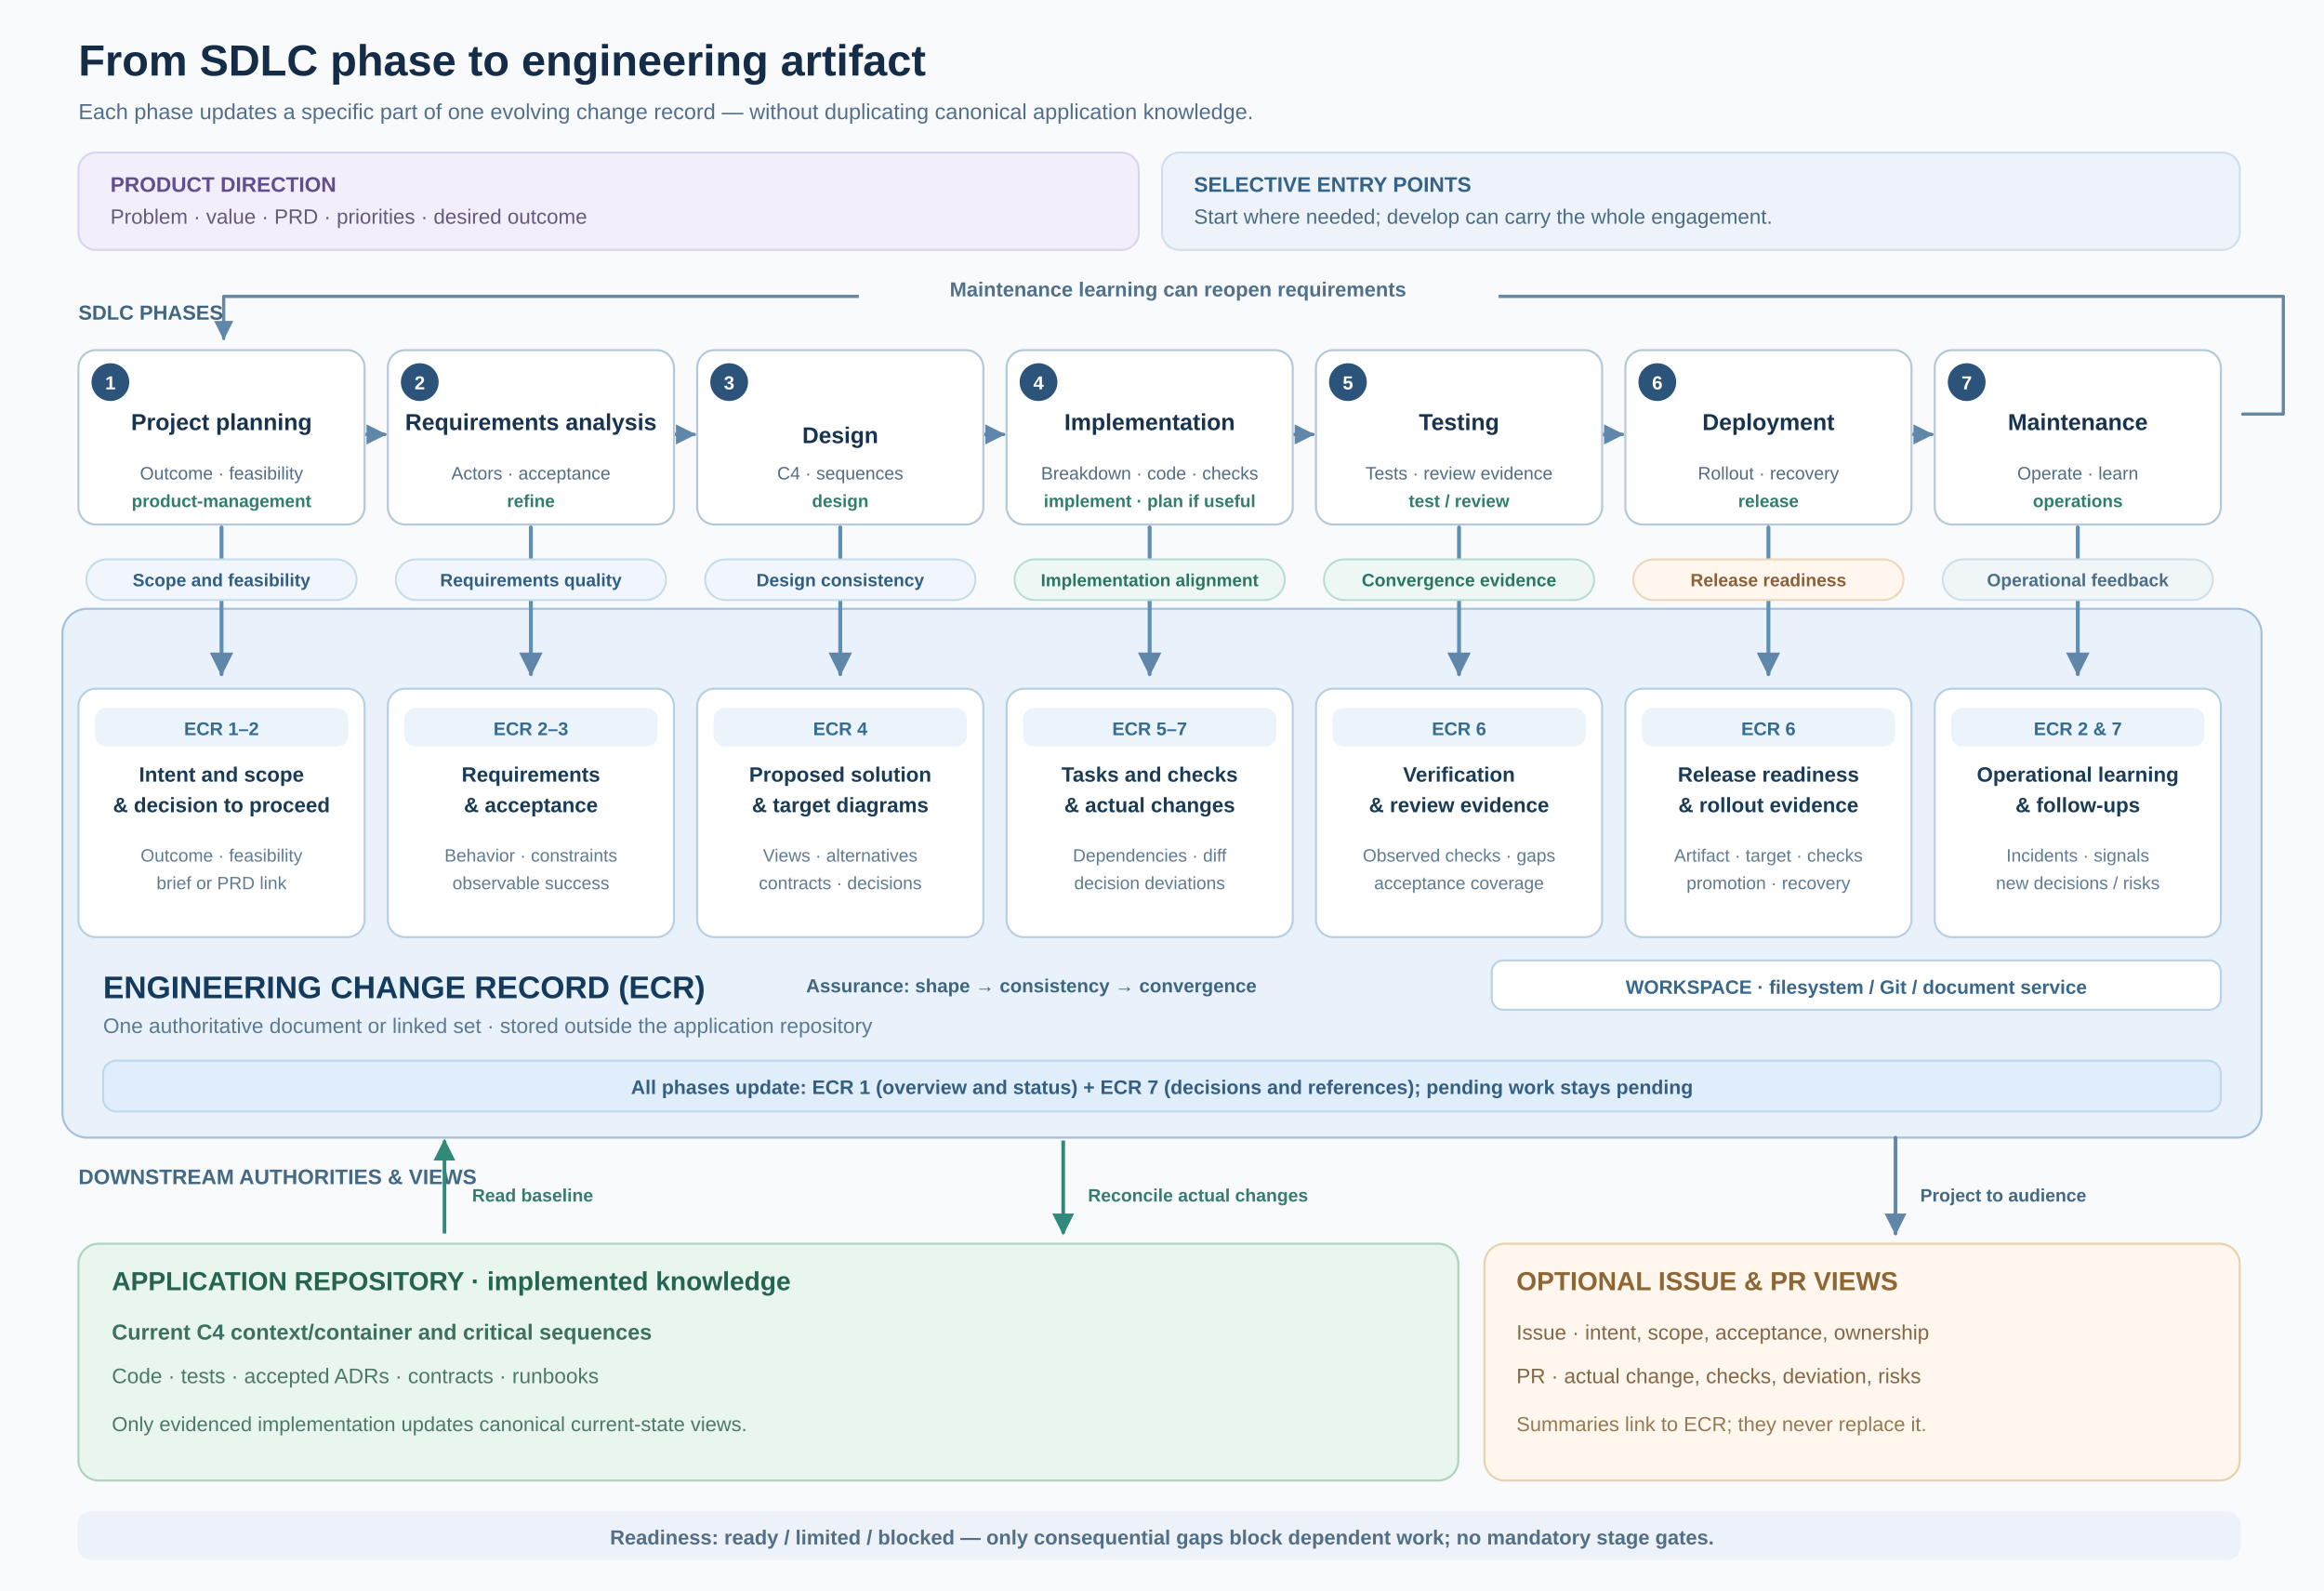
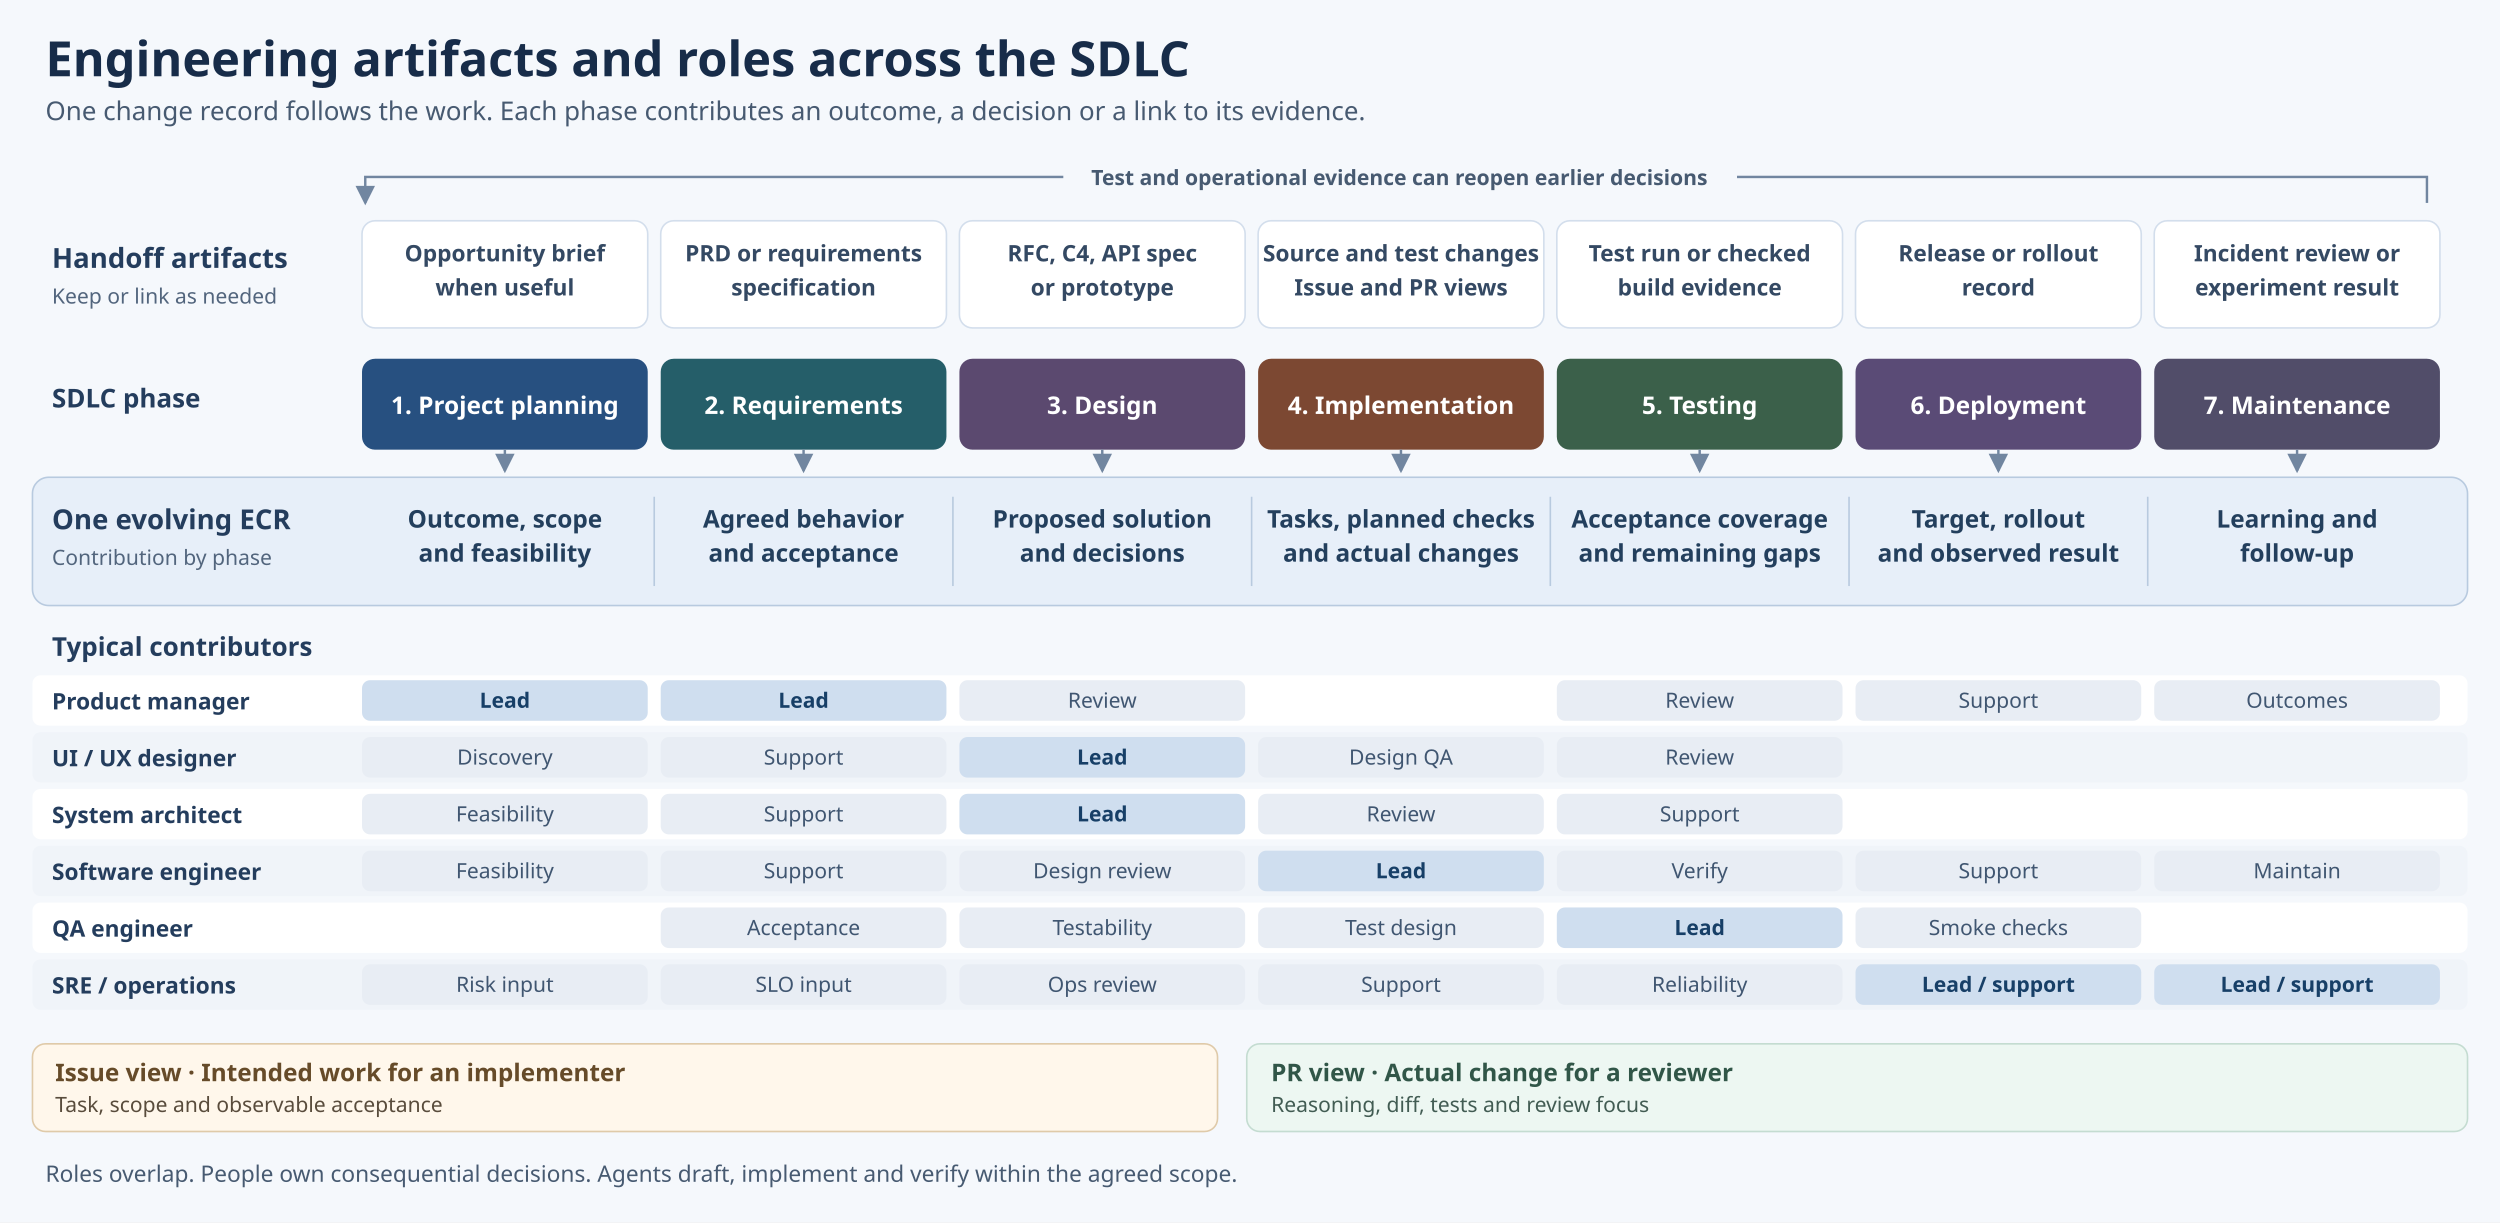
- <svg xmlns="http://www.w3.org/2000/svg" width="1600" height="1095" viewBox="0 0 1600 1095" role="img" aria-labelledby="title description">
+ <svg xmlns="http://www.w3.org/2000/svg" width="1540" height="753" viewBox="0 0 1540 753" role="img" aria-labelledby="title desc" font-family="system-ui, sans-serif">
+   <rect x="0" y="0" width="1540" height="753" rx="0" fill="#f5f8fc" stroke="none" />
+   <text x="28" y="47" font-size="30" fill="#172c49" font-weight="700" text-anchor="start">Engineering artifacts and roles across the SDLC</text>
+   <text x="28" y="74" font-size="16" fill="#475a71" font-weight="400" text-anchor="start">One change record follows the work. Each phase contributes an outcome, a decision or a link to its evidence.</text>
  <defs>
-     <marker id="arrow" viewBox="0 0 8 8" refX="6.5" refY="4" markerWidth="8" markerHeight="8" orient="auto">
-       <path d="M1 1 L7 4 L1 7 Z" fill="#6086a9" />
-     </marker>
-     <marker id="greenArrow" viewBox="0 0 8 8" refX="6.5" refY="4" markerWidth="8" markerHeight="8" orient="auto">
-       <path d="M1 1 L7 4 L1 7 Z" fill="#318a79" />
+     <marker id="arrow" markerWidth="8" markerHeight="8" refX="7" refY="4" orient="auto">
+       <path d="M0 0L8 4L0 8Z" fill="#7186a0" />
    </marker>
  </defs>
-   <rect width="1600" height="1095" fill="#f8fafc" />
-   <g font-family="Arial, Helvetica, sans-serif">
-     <text x="54" y="52" font-size="30" fill="#142c47" font-weight="700">From SDLC phase to engineering artifact</text>
-     <text x="54" y="82" font-size="15" fill="#536e8b">Each phase updates a specific part of one evolving change record — without duplicating canonical application knowledge.</text>
-     <rect x="54" y="105" width="730" height="67" rx="12" fill="#f2eefb" stroke="#dcd4ee" stroke-width="1.4" />
-     <text x="76" y="132" font-size="14.5" fill="#614d90" font-weight="700">PRODUCT DIRECTION</text>
-     <text x="76" y="154" font-size="14.3" fill="#655a7b">Problem · value · PRD · priorities · desired outcome</text>
-     <rect x="800" y="105" width="742" height="67" rx="12" fill="#edf3f9" stroke="#d1dfec" stroke-width="1.4" />
-     <text x="822" y="132" font-size="14.5" fill="#34638a" font-weight="700">SELECTIVE ENTRY POINTS</text>
-     <text x="822" y="154" font-size="14.3" fill="#4b6c85">Start where needed; develop can carry the whole engagement.</text>
-     <path d="M1544 285 H1572 V204 H154 V233" fill="none" stroke="#6687a5" stroke-width="2.2" stroke-linecap="round" stroke-linejoin="round" marker-end="url(#arrow)" />
-     <rect x="592" y="184" width="439" height="29" rx="5" fill="#f8fafc" stroke="#f8fafc" stroke-width="1.4" />
-     <text x="811" y="204" font-size="14" fill="#51708a" font-weight="700" text-anchor="middle">Maintenance learning can reopen requirements</text>
-     <text x="54" y="220" font-size="14" fill="#406580" font-weight="700">SDLC PHASES</text>
-     <path d="M251 299 H265" fill="none" stroke="#6086a9" stroke-width="2.3" stroke-linecap="round" stroke-linejoin="round" marker-end="url(#arrow)" />
-     <rect x="54" y="241" width="197" height="120" rx="12" fill="#ffffff" stroke="#b5c7d9" stroke-width="1.4" />
-     <circle cx="76" cy="263" r="13" fill="#2c537a" />
-     <text x="76" y="268" font-size="13" fill="#fff" font-weight="700" text-anchor="middle">1</text>
-     <text x="152.5" y="296" font-size="15.9" fill="#18334f" font-weight="700" text-anchor="middle">Project planning</text>
-     <text x="152.5" y="330" font-size="12.4" fill="#516d85" text-anchor="middle">Outcome · feasibility</text>
-     <text x="152.5" y="349" font-size="12.1" fill="#317e70" font-weight="700" text-anchor="middle">product-management</text>
-     <path d="M464 299 H478" fill="none" stroke="#6086a9" stroke-width="2.3" stroke-linecap="round" stroke-linejoin="round" marker-end="url(#arrow)" />
-     <rect x="267" y="241" width="197" height="120" rx="12" fill="#ffffff" stroke="#b5c7d9" stroke-width="1.4" />
-     <circle cx="289" cy="263" r="13" fill="#2c537a" />
-     <text x="289" y="268" font-size="13" fill="#fff" font-weight="700" text-anchor="middle">2</text>
-     <text x="365.5" y="296" font-size="15.9" fill="#18334f" font-weight="700" text-anchor="middle">Requirements analysis</text>
-     <text x="365.5" y="330" font-size="12.4" fill="#516d85" text-anchor="middle">Actors · acceptance</text>
-     <text x="365.5" y="349" font-size="12.1" fill="#317e70" font-weight="700" text-anchor="middle">refine</text>
-     <path d="M677 299 H691" fill="none" stroke="#6086a9" stroke-width="2.3" stroke-linecap="round" stroke-linejoin="round" marker-end="url(#arrow)" />
-     <rect x="480" y="241" width="197" height="120" rx="12" fill="#ffffff" stroke="#b5c7d9" stroke-width="1.4" />
-     <circle cx="502" cy="263" r="13" fill="#2c537a" />
-     <text x="502" y="268" font-size="13" fill="#fff" font-weight="700" text-anchor="middle">3</text>
-     <text x="578.5" y="286" font-size="15.7" fill="#18334f" font-weight="700" text-anchor="middle" />
-     <text x="578.5" y="305" font-size="15.7" fill="#18334f" font-weight="700" text-anchor="middle">Design</text>
-     <text x="578.5" y="330" font-size="12.4" fill="#516d85" text-anchor="middle">C4 · sequences</text>
-     <text x="578.5" y="349" font-size="12.1" fill="#317e70" font-weight="700" text-anchor="middle">design</text>
-     <path d="M890 299 H904" fill="none" stroke="#6086a9" stroke-width="2.3" stroke-linecap="round" stroke-linejoin="round" marker-end="url(#arrow)" />
-     <rect x="693" y="241" width="197" height="120" rx="12" fill="#ffffff" stroke="#b5c7d9" stroke-width="1.4" />
-     <circle cx="715" cy="263" r="13" fill="#2c537a" />
-     <text x="715" y="268" font-size="13" fill="#fff" font-weight="700" text-anchor="middle">4</text>
-     <text x="791.5" y="296" font-size="15.9" fill="#18334f" font-weight="700" text-anchor="middle">Implementation</text>
-     <text x="791.5" y="330" font-size="12.4" fill="#516d85" text-anchor="middle">Breakdown · code · checks</text>
-     <text x="791.5" y="349" font-size="12.1" fill="#317e70" font-weight="700" text-anchor="middle">implement · plan if useful</text>
-     <path d="M1103 299 H1117" fill="none" stroke="#6086a9" stroke-width="2.3" stroke-linecap="round" stroke-linejoin="round" marker-end="url(#arrow)" />
-     <rect x="906" y="241" width="197" height="120" rx="12" fill="#ffffff" stroke="#b5c7d9" stroke-width="1.4" />
-     <circle cx="928" cy="263" r="13" fill="#2c537a" />
-     <text x="928" y="268" font-size="13" fill="#fff" font-weight="700" text-anchor="middle">5</text>
-     <text x="1004.5" y="296" font-size="15.9" fill="#18334f" font-weight="700" text-anchor="middle">Testing</text>
-     <text x="1004.5" y="330" font-size="12.4" fill="#516d85" text-anchor="middle">Tests · review evidence</text>
-     <text x="1004.5" y="349" font-size="12.1" fill="#317e70" font-weight="700" text-anchor="middle">test / review</text>
-     <path d="M1316 299 H1330" fill="none" stroke="#6086a9" stroke-width="2.3" stroke-linecap="round" stroke-linejoin="round" marker-end="url(#arrow)" />
-     <rect x="1119" y="241" width="197" height="120" rx="12" fill="#ffffff" stroke="#b5c7d9" stroke-width="1.4" />
-     <circle cx="1141" cy="263" r="13" fill="#2c537a" />
-     <text x="1141" y="268" font-size="13" fill="#fff" font-weight="700" text-anchor="middle">6</text>
-     <text x="1217.5" y="296" font-size="15.9" fill="#18334f" font-weight="700" text-anchor="middle">Deployment</text>
-     <text x="1217.5" y="330" font-size="12.4" fill="#516d85" text-anchor="middle">Rollout · recovery</text>
-     <text x="1217.5" y="349" font-size="12.1" fill="#317e70" font-weight="700" text-anchor="middle">release</text>
-     <rect x="1332" y="241" width="197" height="120" rx="12" fill="#ffffff" stroke="#b5c7d9" stroke-width="1.4" />
-     <circle cx="1354" cy="263" r="13" fill="#2c537a" />
-     <text x="1354" y="268" font-size="13" fill="#fff" font-weight="700" text-anchor="middle">7</text>
-     <text x="1430.5" y="296" font-size="15.9" fill="#18334f" font-weight="700" text-anchor="middle">Maintenance</text>
-     <text x="1430.5" y="330" font-size="12.4" fill="#516d85" text-anchor="middle">Operate · learn</text>
-     <text x="1430.5" y="349" font-size="12.1" fill="#317e70" font-weight="700" text-anchor="middle">operations</text>
-     <rect x="43" y="419" width="1514" height="364" rx="17" fill="#e9f2fb" stroke="#a4bfdc" stroke-width="1.4" />
-     <path d="M152.5 363 V464" fill="none" stroke="#5e90b5" stroke-width="2.7" stroke-linecap="round" stroke-linejoin="round" marker-end="url(#arrow)" />
-     <rect x="59.5" y="385" width="186" height="28" rx="14" fill="#f0f6fb" stroke="#c5dbea" stroke-width="1.3" />
-     <text x="152.5" y="403.5" font-size="12.3" fill="#315e83" font-weight="700" text-anchor="middle">Scope and feasibility</text>
-     <rect x="54" y="474" width="197" height="171" rx="12" fill="#ffffff" stroke="#b8cee2" stroke-width="1.4" />
-     <rect x="66" y="488" width="173" height="25" rx="7" fill="#ebf3fb" stroke="#ebf3fb" stroke-width="1.4" />
-     <text x="152.5" y="506" font-size="12.7" fill="#366b92" font-weight="700" text-anchor="middle">ECR 1–2</text>
-     <text x="152.5" y="538" font-size="14.3" fill="#183b58" font-weight="700" text-anchor="middle">Intent and scope</text>
-     <text x="152.5" y="559" font-size="14.3" fill="#183b58" font-weight="700" text-anchor="middle">&amp; decision to proceed</text>
-     <text x="152.5" y="593" font-size="12.3" fill="#607b91" text-anchor="middle">Outcome · feasibility</text>
-     <text x="152.5" y="612" font-size="12.3" fill="#607b91" text-anchor="middle">brief or PRD link</text>
-     <path d="M365.5 363 V464" fill="none" stroke="#5e90b5" stroke-width="2.7" stroke-linecap="round" stroke-linejoin="round" marker-end="url(#arrow)" />
-     <rect x="272.5" y="385" width="186" height="28" rx="14" fill="#f0f6fb" stroke="#c5dbea" stroke-width="1.3" />
-     <text x="365.5" y="403.5" font-size="12.3" fill="#315e83" font-weight="700" text-anchor="middle">Requirements quality</text>
-     <rect x="267" y="474" width="197" height="171" rx="12" fill="#ffffff" stroke="#b8cee2" stroke-width="1.4" />
-     <rect x="279" y="488" width="173" height="25" rx="7" fill="#ebf3fb" stroke="#ebf3fb" stroke-width="1.4" />
-     <text x="365.5" y="506" font-size="12.7" fill="#366b92" font-weight="700" text-anchor="middle">ECR 2–3</text>
-     <text x="365.5" y="538" font-size="14.3" fill="#183b58" font-weight="700" text-anchor="middle">Requirements</text>
-     <text x="365.5" y="559" font-size="14.3" fill="#183b58" font-weight="700" text-anchor="middle">&amp; acceptance</text>
-     <text x="365.5" y="593" font-size="12.3" fill="#607b91" text-anchor="middle">Behavior · constraints</text>
-     <text x="365.5" y="612" font-size="12.3" fill="#607b91" text-anchor="middle">observable success</text>
-     <path d="M578.5 363 V464" fill="none" stroke="#5e90b5" stroke-width="2.7" stroke-linecap="round" stroke-linejoin="round" marker-end="url(#arrow)" />
-     <rect x="485.5" y="385" width="186" height="28" rx="14" fill="#f0f6fb" stroke="#c5dbea" stroke-width="1.3" />
-     <text x="578.5" y="403.5" font-size="12.3" fill="#315e83" font-weight="700" text-anchor="middle">Design consistency</text>
-     <rect x="480" y="474" width="197" height="171" rx="12" fill="#ffffff" stroke="#b8cee2" stroke-width="1.4" />
-     <rect x="492" y="488" width="173" height="25" rx="7" fill="#ebf3fb" stroke="#ebf3fb" stroke-width="1.4" />
-     <text x="578.5" y="506" font-size="12.7" fill="#366b92" font-weight="700" text-anchor="middle">ECR 4</text>
-     <text x="578.5" y="538" font-size="14.3" fill="#183b58" font-weight="700" text-anchor="middle">Proposed solution</text>
-     <text x="578.5" y="559" font-size="14.3" fill="#183b58" font-weight="700" text-anchor="middle">&amp; target diagrams</text>
-     <text x="578.5" y="593" font-size="12.3" fill="#607b91" text-anchor="middle">Views · alternatives</text>
-     <text x="578.5" y="612" font-size="12.3" fill="#607b91" text-anchor="middle">contracts · decisions</text>
-     <path d="M791.5 363 V464" fill="none" stroke="#5e90b5" stroke-width="2.7" stroke-linecap="round" stroke-linejoin="round" marker-end="url(#arrow)" />
-     <rect x="698.5" y="385" width="186" height="28" rx="14" fill="#edf8f4" stroke="#b8dbcf" stroke-width="1.3" />
-     <text x="791.5" y="403.5" font-size="12.1" fill="#2c7564" font-weight="700" text-anchor="middle">Implementation alignment</text>
-     <rect x="693" y="474" width="197" height="171" rx="12" fill="#ffffff" stroke="#b8cee2" stroke-width="1.4" />
-     <rect x="705" y="488" width="173" height="25" rx="7" fill="#ebf3fb" stroke="#ebf3fb" stroke-width="1.4" />
-     <text x="791.5" y="506" font-size="12.7" fill="#366b92" font-weight="700" text-anchor="middle">ECR 5–7</text>
-     <text x="791.5" y="538" font-size="14.3" fill="#183b58" font-weight="700" text-anchor="middle">Tasks and checks</text>
-     <text x="791.5" y="559" font-size="14.3" fill="#183b58" font-weight="700" text-anchor="middle">&amp; actual changes</text>
-     <text x="791.5" y="593" font-size="12.3" fill="#607b91" text-anchor="middle">Dependencies · diff</text>
-     <text x="791.5" y="612" font-size="12.3" fill="#607b91" text-anchor="middle">decision deviations</text>
-     <path d="M1004.5 363 V464" fill="none" stroke="#5e90b5" stroke-width="2.7" stroke-linecap="round" stroke-linejoin="round" marker-end="url(#arrow)" />
-     <rect x="911.5" y="385" width="186" height="28" rx="14" fill="#edf8f4" stroke="#b8dbcf" stroke-width="1.3" />
-     <text x="1004.5" y="403.5" font-size="12.3" fill="#2c7564" font-weight="700" text-anchor="middle">Convergence evidence</text>
-     <rect x="906" y="474" width="197" height="171" rx="12" fill="#ffffff" stroke="#b8cee2" stroke-width="1.4" />
-     <rect x="918" y="488" width="173" height="25" rx="7" fill="#ebf3fb" stroke="#ebf3fb" stroke-width="1.4" />
-     <text x="1004.5" y="506" font-size="12.7" fill="#366b92" font-weight="700" text-anchor="middle">ECR 6</text>
-     <text x="1004.5" y="538" font-size="14.3" fill="#183b58" font-weight="700" text-anchor="middle">Verification</text>
-     <text x="1004.5" y="559" font-size="14.3" fill="#183b58" font-weight="700" text-anchor="middle">&amp; review evidence</text>
-     <text x="1004.5" y="593" font-size="12.3" fill="#607b91" text-anchor="middle">Observed checks · gaps</text>
-     <text x="1004.5" y="612" font-size="12.3" fill="#607b91" text-anchor="middle">acceptance coverage</text>
-     <path d="M1217.5 363 V464" fill="none" stroke="#5e90b5" stroke-width="2.7" stroke-linecap="round" stroke-linejoin="round" marker-end="url(#arrow)" />
-     <rect x="1124.5" y="385" width="186" height="28" rx="14" fill="#fff6ed" stroke="#ecd6b8" stroke-width="1.3" />
-     <text x="1217.5" y="403.5" font-size="12.3" fill="#8a603b" font-weight="700" text-anchor="middle">Release readiness</text>
-     <rect x="1119" y="474" width="197" height="171" rx="12" fill="#ffffff" stroke="#b8cee2" stroke-width="1.4" />
-     <rect x="1131" y="488" width="173" height="25" rx="7" fill="#ebf3fb" stroke="#ebf3fb" stroke-width="1.4" />
-     <text x="1217.5" y="506" font-size="12.7" fill="#366b92" font-weight="700" text-anchor="middle">ECR 6</text>
-     <text x="1217.5" y="538" font-size="14.3" fill="#183b58" font-weight="700" text-anchor="middle">Release readiness</text>
-     <text x="1217.5" y="559" font-size="14.3" fill="#183b58" font-weight="700" text-anchor="middle">&amp; rollout evidence</text>
-     <text x="1217.5" y="593" font-size="12.3" fill="#607b91" text-anchor="middle">Artifact · target · checks</text>
-     <text x="1217.5" y="612" font-size="12.3" fill="#607b91" text-anchor="middle">promotion · recovery</text>
-     <path d="M1430.5 363 V464" fill="none" stroke="#5e90b5" stroke-width="2.7" stroke-linecap="round" stroke-linejoin="round" marker-end="url(#arrow)" />
-     <rect x="1337.5" y="385" width="186" height="28" rx="14" fill="#f0f5f8" stroke="#d1dde6" stroke-width="1.3" />
-     <text x="1430.5" y="403.5" font-size="12.3" fill="#4c6f88" font-weight="700" text-anchor="middle">Operational feedback</text>
-     <rect x="1332" y="474" width="197" height="171" rx="12" fill="#ffffff" stroke="#b8cee2" stroke-width="1.4" />
-     <rect x="1344" y="488" width="173" height="25" rx="7" fill="#ebf3fb" stroke="#ebf3fb" stroke-width="1.4" />
-     <text x="1430.5" y="506" font-size="12.7" fill="#366b92" font-weight="700" text-anchor="middle">ECR 2 &amp; 7</text>
-     <text x="1430.5" y="538" font-size="14.3" fill="#183b58" font-weight="700" text-anchor="middle">Operational learning</text>
-     <text x="1430.5" y="559" font-size="14.3" fill="#183b58" font-weight="700" text-anchor="middle">&amp; follow-ups</text>
-     <text x="1430.5" y="593" font-size="12.3" fill="#607b91" text-anchor="middle">Incidents · signals</text>
-     <text x="1430.5" y="612" font-size="12.3" fill="#607b91" text-anchor="middle">new decisions / risks</text>
-     <text x="71" y="687" font-size="21.5" fill="#143b5e" font-weight="700">ENGINEERING CHANGE RECORD (ECR)</text>
-     <text x="71" y="711" font-size="14.5" fill="#5c7994">One authoritative document or linked set · stored outside the application repository</text>
-     <text x="555" y="683" font-size="13.1" fill="#406580" font-weight="600">Assurance: shape → consistency → convergence</text>
-     <rect x="1027" y="661" width="502" height="34" rx="8" fill="#ffffff" stroke="#bad0e4" stroke-width="1.4" />
-     <text x="1278" y="684" font-size="13.3" fill="#38688c" font-weight="700" text-anchor="middle">WORKSPACE  ·  filesystem / Git / document service</text>
-     <rect x="71" y="730" width="1458" height="35" rx="9" fill="#dfeefa" stroke="#bfd7ec" stroke-width="1.4" />
-     <text x="800" y="753" font-size="13.6" fill="#355f82" font-weight="700" text-anchor="middle">All phases update: ECR 1 (overview and status) + ECR 7 (decisions and references); pending work stays pending</text>
-     <text x="54" y="815" font-size="14.5" fill="#436986" font-weight="700">DOWNSTREAM AUTHORITIES &amp; VIEWS</text>
-     <path d="M306 849 V785" stroke="#318a79" stroke-width="2.5" fill="none" marker-end="url(#greenArrow)" />
-     <path d="M732 785 V849" stroke="#318a79" stroke-width="2.5" fill="none" marker-end="url(#greenArrow)" />
-     <path d="M1305 783 V849" fill="none" stroke="#6086a9" stroke-width="2.5" stroke-linecap="round" stroke-linejoin="round" marker-end="url(#arrow)" />
-     <text x="325" y="827" font-size="12.4" fill="#367c70" font-weight="700">Read baseline</text>
-     <text x="749" y="827" font-size="12.4" fill="#367c70" font-weight="700">Reconcile actual changes</text>
-     <text x="1322" y="827" font-size="12.4" fill="#436986" font-weight="700">Project to audience</text>
-     <rect x="54" y="856" width="950" height="163" rx="14" fill="#e9f6ee" stroke="#abd3be" stroke-width="1.4" />
-     <text x="77" y="888" font-size="18" fill="#266452" font-weight="700">APPLICATION REPOSITORY  ·  implemented knowledge</text>
-     <text x="77" y="922" font-size="15" fill="#3c7060" font-weight="700">Current C4 context/container and critical sequences</text>
-     <text x="77" y="952" font-size="14.5" fill="#4d7869">Code · tests · accepted ADRs · contracts · runbooks</text>
-     <text x="77" y="985" font-size="14" fill="#4d7869">Only evidenced implementation updates canonical current-state views.</text>
-     <rect x="1022" y="856" width="520" height="163" rx="14" fill="#fff6ed" stroke="#ead0ad" stroke-width="1.4" />
-     <text x="1044" y="888" font-size="18" fill="#8d6634" font-weight="700">OPTIONAL ISSUE &amp; PR VIEWS</text>
-     <text x="1044" y="922" font-size="14.4" fill="#836746">Issue  ·  intent, scope, acceptance, ownership</text>
-     <text x="1044" y="952" font-size="14.4" fill="#836746">PR  ·  actual change, checks, deviation, risks</text>
-     <text x="1044" y="985" font-size="14" fill="#957953">Summaries link to ECR; they never replace it.</text>
-     <rect x="54" y="1041" width="1488" height="32" rx="9" fill="#ecf2f8" stroke="#ecf2f8" stroke-width="1.4" />
-     <text x="800" y="1063" font-size="14" fill="#536e87" font-weight="700" text-anchor="middle">Readiness: ready / limited / blocked — only consequential gaps block dependent work; no mandatory stage gates.</text>
-   </g>
+   <path d="M1495 125V109H225V125" fill="none" stroke="#7186a0" stroke-width="1.5" marker-end="url(#arrow)" />
+   <rect x="655" y="97" width="415" height="23" rx="0" fill="#f5f8fc" stroke="none" />
+   <text x="862" y="114" font-size="13" fill="#475a71" font-weight="600" text-anchor="middle">Test and operational evidence can reopen earlier decisions</text>
+   <rect x="20" y="294" width="1500" height="79" rx="10" fill="#e7eff9" stroke="#b8cadf" />
+   <text x="32" y="165" font-size="17" fill="#243d5d" font-weight="700" text-anchor="start">Handoff artifacts</text>
+   <text x="32" y="187" font-size="13" fill="#52657d" font-weight="400" text-anchor="start">Keep or link as needed</text>
+   <text x="32" y="251" font-size="16" fill="#243d5d" font-weight="700" text-anchor="start">SDLC phase</text>
+   <text x="32" y="326" font-size="17" fill="#243d5d" font-weight="700" text-anchor="start">One evolving ECR</text>
+   <text x="32" y="348" font-size="13" fill="#52657d" font-weight="400" text-anchor="start">Contribution by phase</text>
+   <text x="32" y="404" font-size="16" fill="#243d5d" font-weight="700" text-anchor="start">Typical contributors</text>
+   <rect x="223" y="136" width="176" height="66" rx="8" fill="#fff" stroke="#d3deec" />
+   <text x="311" y="161" font-size="14" fill="#344963" font-weight="550" text-anchor="middle">Opportunity brief</text>
+   <text x="311" y="182" font-size="14" fill="#344963" font-weight="550" text-anchor="middle">when useful</text>
+   <rect x="223" y="221" width="176" height="56" rx="8" fill="#275080" stroke="none" />
+   <text x="311" y="255" font-size="15" fill="#fff" font-weight="700" text-anchor="middle">1. Project planning</text>
+   <path d="M311 277V290" stroke="#7186a0" stroke-width="1.5" marker-end="url(#arrow)" />
+   <text x="311" y="325" font-size="15" fill="#233f5d" font-weight="650" text-anchor="middle">Outcome, scope</text>
+   <text x="311" y="346" font-size="15" fill="#233f5d" font-weight="650" text-anchor="middle">and feasibility</text>
+   <rect x="407" y="136" width="176" height="66" rx="8" fill="#fff" stroke="#d3deec" />
+   <text x="495" y="161" font-size="14" fill="#344963" font-weight="550" text-anchor="middle">PRD or requirements</text>
+   <text x="495" y="182" font-size="14" fill="#344963" font-weight="550" text-anchor="middle">specification</text>
+   <rect x="407" y="221" width="176" height="56" rx="8" fill="#255e69" stroke="none" />
+   <text x="495" y="255" font-size="15" fill="#fff" font-weight="700" text-anchor="middle">2. Requirements</text>
+   <path d="M495 277V290" stroke="#7186a0" stroke-width="1.5" marker-end="url(#arrow)" />
+   <text x="495" y="325" font-size="15" fill="#233f5d" font-weight="650" text-anchor="middle">Agreed behavior</text>
+   <text x="495" y="346" font-size="15" fill="#233f5d" font-weight="650" text-anchor="middle">and acceptance</text>
+   <path d="M403 306V361" stroke="#b8cadf" stroke-width="1" />
+   <rect x="591" y="136" width="176" height="66" rx="8" fill="#fff" stroke="#d3deec" />
+   <text x="679" y="161" font-size="14" fill="#344963" font-weight="550" text-anchor="middle">RFC, C4, API spec</text>
+   <text x="679" y="182" font-size="14" fill="#344963" font-weight="550" text-anchor="middle">or prototype</text>
+   <rect x="591" y="221" width="176" height="56" rx="8" fill="#5b496f" stroke="none" />
+   <text x="679" y="255" font-size="15" fill="#fff" font-weight="700" text-anchor="middle">3. Design</text>
+   <path d="M679 277V290" stroke="#7186a0" stroke-width="1.5" marker-end="url(#arrow)" />
+   <text x="679" y="325" font-size="15" fill="#233f5d" font-weight="650" text-anchor="middle">Proposed solution</text>
+   <text x="679" y="346" font-size="15" fill="#233f5d" font-weight="650" text-anchor="middle">and decisions</text>
+   <path d="M587 306V361" stroke="#b8cadf" stroke-width="1" />
+   <rect x="775" y="136" width="176" height="66" rx="8" fill="#fff" stroke="#d3deec" />
+   <text x="863" y="161" font-size="14" fill="#344963" font-weight="550" text-anchor="middle">Source and test changes</text>
+   <text x="863" y="182" font-size="14" fill="#344963" font-weight="550" text-anchor="middle">Issue and PR views</text>
+   <rect x="775" y="221" width="176" height="56" rx="8" fill="#7c4832" stroke="none" />
+   <text x="863" y="255" font-size="15" fill="#fff" font-weight="700" text-anchor="middle">4. Implementation</text>
+   <path d="M863 277V290" stroke="#7186a0" stroke-width="1.5" marker-end="url(#arrow)" />
+   <text x="863" y="325" font-size="15" fill="#233f5d" font-weight="650" text-anchor="middle">Tasks, planned checks</text>
+   <text x="863" y="346" font-size="15" fill="#233f5d" font-weight="650" text-anchor="middle">and actual changes</text>
+   <path d="M771 306V361" stroke="#b8cadf" stroke-width="1" />
+   <rect x="959" y="136" width="176" height="66" rx="8" fill="#fff" stroke="#d3deec" />
+   <text x="1047" y="161" font-size="14" fill="#344963" font-weight="550" text-anchor="middle">Test run or checked</text>
+   <text x="1047" y="182" font-size="14" fill="#344963" font-weight="550" text-anchor="middle">build evidence</text>
+   <rect x="959" y="221" width="176" height="56" rx="8" fill="#3b604a" stroke="none" />
+   <text x="1047" y="255" font-size="15" fill="#fff" font-weight="700" text-anchor="middle">5. Testing</text>
+   <path d="M1047 277V290" stroke="#7186a0" stroke-width="1.5" marker-end="url(#arrow)" />
+   <text x="1047" y="325" font-size="15" fill="#233f5d" font-weight="650" text-anchor="middle">Acceptance coverage</text>
+   <text x="1047" y="346" font-size="15" fill="#233f5d" font-weight="650" text-anchor="middle">and remaining gaps</text>
+   <path d="M955 306V361" stroke="#b8cadf" stroke-width="1" />
+   <rect x="1143" y="136" width="176" height="66" rx="8" fill="#fff" stroke="#d3deec" />
+   <text x="1231" y="161" font-size="14" fill="#344963" font-weight="550" text-anchor="middle">Release or rollout</text>
+   <text x="1231" y="182" font-size="14" fill="#344963" font-weight="550" text-anchor="middle">record</text>
+   <rect x="1143" y="221" width="176" height="56" rx="8" fill="#5a4b76" stroke="none" />
+   <text x="1231" y="255" font-size="15" fill="#fff" font-weight="700" text-anchor="middle">6. Deployment</text>
+   <path d="M1231 277V290" stroke="#7186a0" stroke-width="1.5" marker-end="url(#arrow)" />
+   <text x="1231" y="325" font-size="15" fill="#233f5d" font-weight="650" text-anchor="middle">Target, rollout</text>
+   <text x="1231" y="346" font-size="15" fill="#233f5d" font-weight="650" text-anchor="middle">and observed result</text>
+   <path d="M1139 306V361" stroke="#b8cadf" stroke-width="1" />
+   <rect x="1327" y="136" width="176" height="66" rx="8" fill="#fff" stroke="#d3deec" />
+   <text x="1415" y="161" font-size="14" fill="#344963" font-weight="550" text-anchor="middle">Incident review or</text>
+   <text x="1415" y="182" font-size="14" fill="#344963" font-weight="550" text-anchor="middle">experiment result</text>
+   <rect x="1327" y="221" width="176" height="56" rx="8" fill="#514d69" stroke="none" />
+   <text x="1415" y="255" font-size="15" fill="#fff" font-weight="700" text-anchor="middle">7. Maintenance</text>
+   <path d="M1415 277V290" stroke="#7186a0" stroke-width="1.5" marker-end="url(#arrow)" />
+   <text x="1415" y="325" font-size="15" fill="#233f5d" font-weight="650" text-anchor="middle">Learning and</text>
+   <text x="1415" y="346" font-size="15" fill="#233f5d" font-weight="650" text-anchor="middle">follow-up</text>
+   <path d="M1323 306V361" stroke="#b8cadf" stroke-width="1" />
+   <rect x="20" y="416" width="1500" height="31" rx="5" fill="#fff" stroke="none" />
+   <text x="32" y="437" font-size="14" fill="#243d5d" font-weight="650" text-anchor="start">Product manager</text>
+   <rect x="223" y="419" width="176" height="25" rx="5" fill="#cfdeef" stroke="none" />
+   <text x="311" y="436" font-size="13" fill="#173f67" font-weight="700" text-anchor="middle">Lead</text>
+   <rect x="407" y="419" width="176" height="25" rx="5" fill="#cfdeef" stroke="none" />
+   <text x="495" y="436" font-size="13" fill="#173f67" font-weight="700" text-anchor="middle">Lead</text>
+   <rect x="591" y="419" width="176" height="25" rx="5" fill="#e8edf4" stroke="none" />
+   <text x="679" y="436" font-size="13" fill="#405671" font-weight="500" text-anchor="middle">Review</text>
+   <rect x="959" y="419" width="176" height="25" rx="5" fill="#e8edf4" stroke="none" />
+   <text x="1047" y="436" font-size="13" fill="#405671" font-weight="500" text-anchor="middle">Review</text>
+   <rect x="1143" y="419" width="176" height="25" rx="5" fill="#e8edf4" stroke="none" />
+   <text x="1231" y="436" font-size="13" fill="#405671" font-weight="500" text-anchor="middle">Support</text>
+   <rect x="1327" y="419" width="176" height="25" rx="5" fill="#e8edf4" stroke="none" />
+   <text x="1415" y="436" font-size="13" fill="#405671" font-weight="500" text-anchor="middle">Outcomes</text>
+   <rect x="20" y="451" width="1500" height="31" rx="5" fill="#f0f4f9" stroke="none" />
+   <text x="32" y="472" font-size="14" fill="#243d5d" font-weight="650" text-anchor="start">UI / UX designer</text>
+   <rect x="223" y="454" width="176" height="25" rx="5" fill="#e8edf4" stroke="none" />
+   <text x="311" y="471" font-size="13" fill="#405671" font-weight="500" text-anchor="middle">Discovery</text>
+   <rect x="407" y="454" width="176" height="25" rx="5" fill="#e8edf4" stroke="none" />
+   <text x="495" y="471" font-size="13" fill="#405671" font-weight="500" text-anchor="middle">Support</text>
+   <rect x="591" y="454" width="176" height="25" rx="5" fill="#cfdeef" stroke="none" />
+   <text x="679" y="471" font-size="13" fill="#173f67" font-weight="700" text-anchor="middle">Lead</text>
+   <rect x="775" y="454" width="176" height="25" rx="5" fill="#e8edf4" stroke="none" />
+   <text x="863" y="471" font-size="13" fill="#405671" font-weight="500" text-anchor="middle">Design QA</text>
+   <rect x="959" y="454" width="176" height="25" rx="5" fill="#e8edf4" stroke="none" />
+   <text x="1047" y="471" font-size="13" fill="#405671" font-weight="500" text-anchor="middle">Review</text>
+   <rect x="20" y="486" width="1500" height="31" rx="5" fill="#fff" stroke="none" />
+   <text x="32" y="507" font-size="14" fill="#243d5d" font-weight="650" text-anchor="start">System architect</text>
+   <rect x="223" y="489" width="176" height="25" rx="5" fill="#e8edf4" stroke="none" />
+   <text x="311" y="506" font-size="13" fill="#405671" font-weight="500" text-anchor="middle">Feasibility</text>
+   <rect x="407" y="489" width="176" height="25" rx="5" fill="#e8edf4" stroke="none" />
+   <text x="495" y="506" font-size="13" fill="#405671" font-weight="500" text-anchor="middle">Support</text>
+   <rect x="591" y="489" width="176" height="25" rx="5" fill="#cfdeef" stroke="none" />
+   <text x="679" y="506" font-size="13" fill="#173f67" font-weight="700" text-anchor="middle">Lead</text>
+   <rect x="775" y="489" width="176" height="25" rx="5" fill="#e8edf4" stroke="none" />
+   <text x="863" y="506" font-size="13" fill="#405671" font-weight="500" text-anchor="middle">Review</text>
+   <rect x="959" y="489" width="176" height="25" rx="5" fill="#e8edf4" stroke="none" />
+   <text x="1047" y="506" font-size="13" fill="#405671" font-weight="500" text-anchor="middle">Support</text>
+   <rect x="20" y="521" width="1500" height="31" rx="5" fill="#f0f4f9" stroke="none" />
+   <text x="32" y="542" font-size="14" fill="#243d5d" font-weight="650" text-anchor="start">Software engineer</text>
+   <rect x="223" y="524" width="176" height="25" rx="5" fill="#e8edf4" stroke="none" />
+   <text x="311" y="541" font-size="13" fill="#405671" font-weight="500" text-anchor="middle">Feasibility</text>
+   <rect x="407" y="524" width="176" height="25" rx="5" fill="#e8edf4" stroke="none" />
+   <text x="495" y="541" font-size="13" fill="#405671" font-weight="500" text-anchor="middle">Support</text>
+   <rect x="591" y="524" width="176" height="25" rx="5" fill="#e8edf4" stroke="none" />
+   <text x="679" y="541" font-size="13" fill="#405671" font-weight="500" text-anchor="middle">Design review</text>
+   <rect x="775" y="524" width="176" height="25" rx="5" fill="#cfdeef" stroke="none" />
+   <text x="863" y="541" font-size="13" fill="#173f67" font-weight="700" text-anchor="middle">Lead</text>
+   <rect x="959" y="524" width="176" height="25" rx="5" fill="#e8edf4" stroke="none" />
+   <text x="1047" y="541" font-size="13" fill="#405671" font-weight="500" text-anchor="middle">Verify</text>
+   <rect x="1143" y="524" width="176" height="25" rx="5" fill="#e8edf4" stroke="none" />
+   <text x="1231" y="541" font-size="13" fill="#405671" font-weight="500" text-anchor="middle">Support</text>
+   <rect x="1327" y="524" width="176" height="25" rx="5" fill="#e8edf4" stroke="none" />
+   <text x="1415" y="541" font-size="13" fill="#405671" font-weight="500" text-anchor="middle">Maintain</text>
+   <rect x="20" y="556" width="1500" height="31" rx="5" fill="#fff" stroke="none" />
+   <text x="32" y="577" font-size="14" fill="#243d5d" font-weight="650" text-anchor="start">QA engineer</text>
+   <rect x="407" y="559" width="176" height="25" rx="5" fill="#e8edf4" stroke="none" />
+   <text x="495" y="576" font-size="13" fill="#405671" font-weight="500" text-anchor="middle">Acceptance</text>
+   <rect x="591" y="559" width="176" height="25" rx="5" fill="#e8edf4" stroke="none" />
+   <text x="679" y="576" font-size="13" fill="#405671" font-weight="500" text-anchor="middle">Testability</text>
+   <rect x="775" y="559" width="176" height="25" rx="5" fill="#e8edf4" stroke="none" />
+   <text x="863" y="576" font-size="13" fill="#405671" font-weight="500" text-anchor="middle">Test design</text>
+   <rect x="959" y="559" width="176" height="25" rx="5" fill="#cfdeef" stroke="none" />
+   <text x="1047" y="576" font-size="13" fill="#173f67" font-weight="700" text-anchor="middle">Lead</text>
+   <rect x="1143" y="559" width="176" height="25" rx="5" fill="#e8edf4" stroke="none" />
+   <text x="1231" y="576" font-size="13" fill="#405671" font-weight="500" text-anchor="middle">Smoke checks</text>
+   <rect x="20" y="591" width="1500" height="31" rx="5" fill="#f0f4f9" stroke="none" />
+   <text x="32" y="612" font-size="14" fill="#243d5d" font-weight="650" text-anchor="start">SRE / operations</text>
+   <rect x="223" y="594" width="176" height="25" rx="5" fill="#e8edf4" stroke="none" />
+   <text x="311" y="611" font-size="13" fill="#405671" font-weight="500" text-anchor="middle">Risk input</text>
+   <rect x="407" y="594" width="176" height="25" rx="5" fill="#e8edf4" stroke="none" />
+   <text x="495" y="611" font-size="13" fill="#405671" font-weight="500" text-anchor="middle">SLO input</text>
+   <rect x="591" y="594" width="176" height="25" rx="5" fill="#e8edf4" stroke="none" />
+   <text x="679" y="611" font-size="13" fill="#405671" font-weight="500" text-anchor="middle">Ops review</text>
+   <rect x="775" y="594" width="176" height="25" rx="5" fill="#e8edf4" stroke="none" />
+   <text x="863" y="611" font-size="13" fill="#405671" font-weight="500" text-anchor="middle">Support</text>
+   <rect x="959" y="594" width="176" height="25" rx="5" fill="#e8edf4" stroke="none" />
+   <text x="1047" y="611" font-size="13" fill="#405671" font-weight="500" text-anchor="middle">Reliability</text>
+   <rect x="1143" y="594" width="176" height="25" rx="5" fill="#cfdeef" stroke="none" />
+   <text x="1231" y="611" font-size="13" fill="#173f67" font-weight="700" text-anchor="middle">Lead / support</text>
+   <rect x="1327" y="594" width="176" height="25" rx="5" fill="#cfdeef" stroke="none" />
+   <text x="1415" y="611" font-size="13" fill="#173f67" font-weight="700" text-anchor="middle">Lead / support</text>
+   <rect x="20" y="643" width="730" height="54" rx="8" fill="#fff7eb" stroke="#dfcaa9" />
+   <rect x="768" y="643" width="752" height="54" rx="8" fill="#edf7f2" stroke="#c4dcd1" />
+   <text x="34" y="666" font-size="15" fill="#664b29" font-weight="700" text-anchor="start">Issue view · Intended work for an implementer</text>
+   <text x="34" y="685" font-size="13" fill="#594c3c" font-weight="400" text-anchor="start">Task, scope and observable acceptance</text>
+   <text x="783" y="666" font-size="15" fill="#315648" font-weight="700" text-anchor="start">PR view · Actual change for a reviewer</text>
+   <text x="783" y="685" font-size="13" fill="#425c53" font-weight="400" text-anchor="start">Reasoning, diff, tests and review focus</text>
+   <text x="28" y="728" font-size="14" fill="#475a71" font-weight="400" text-anchor="start">Roles overlap. People own consequential decisions. Agents draft, implement and verify within the agreed scope.</text>
</svg>
